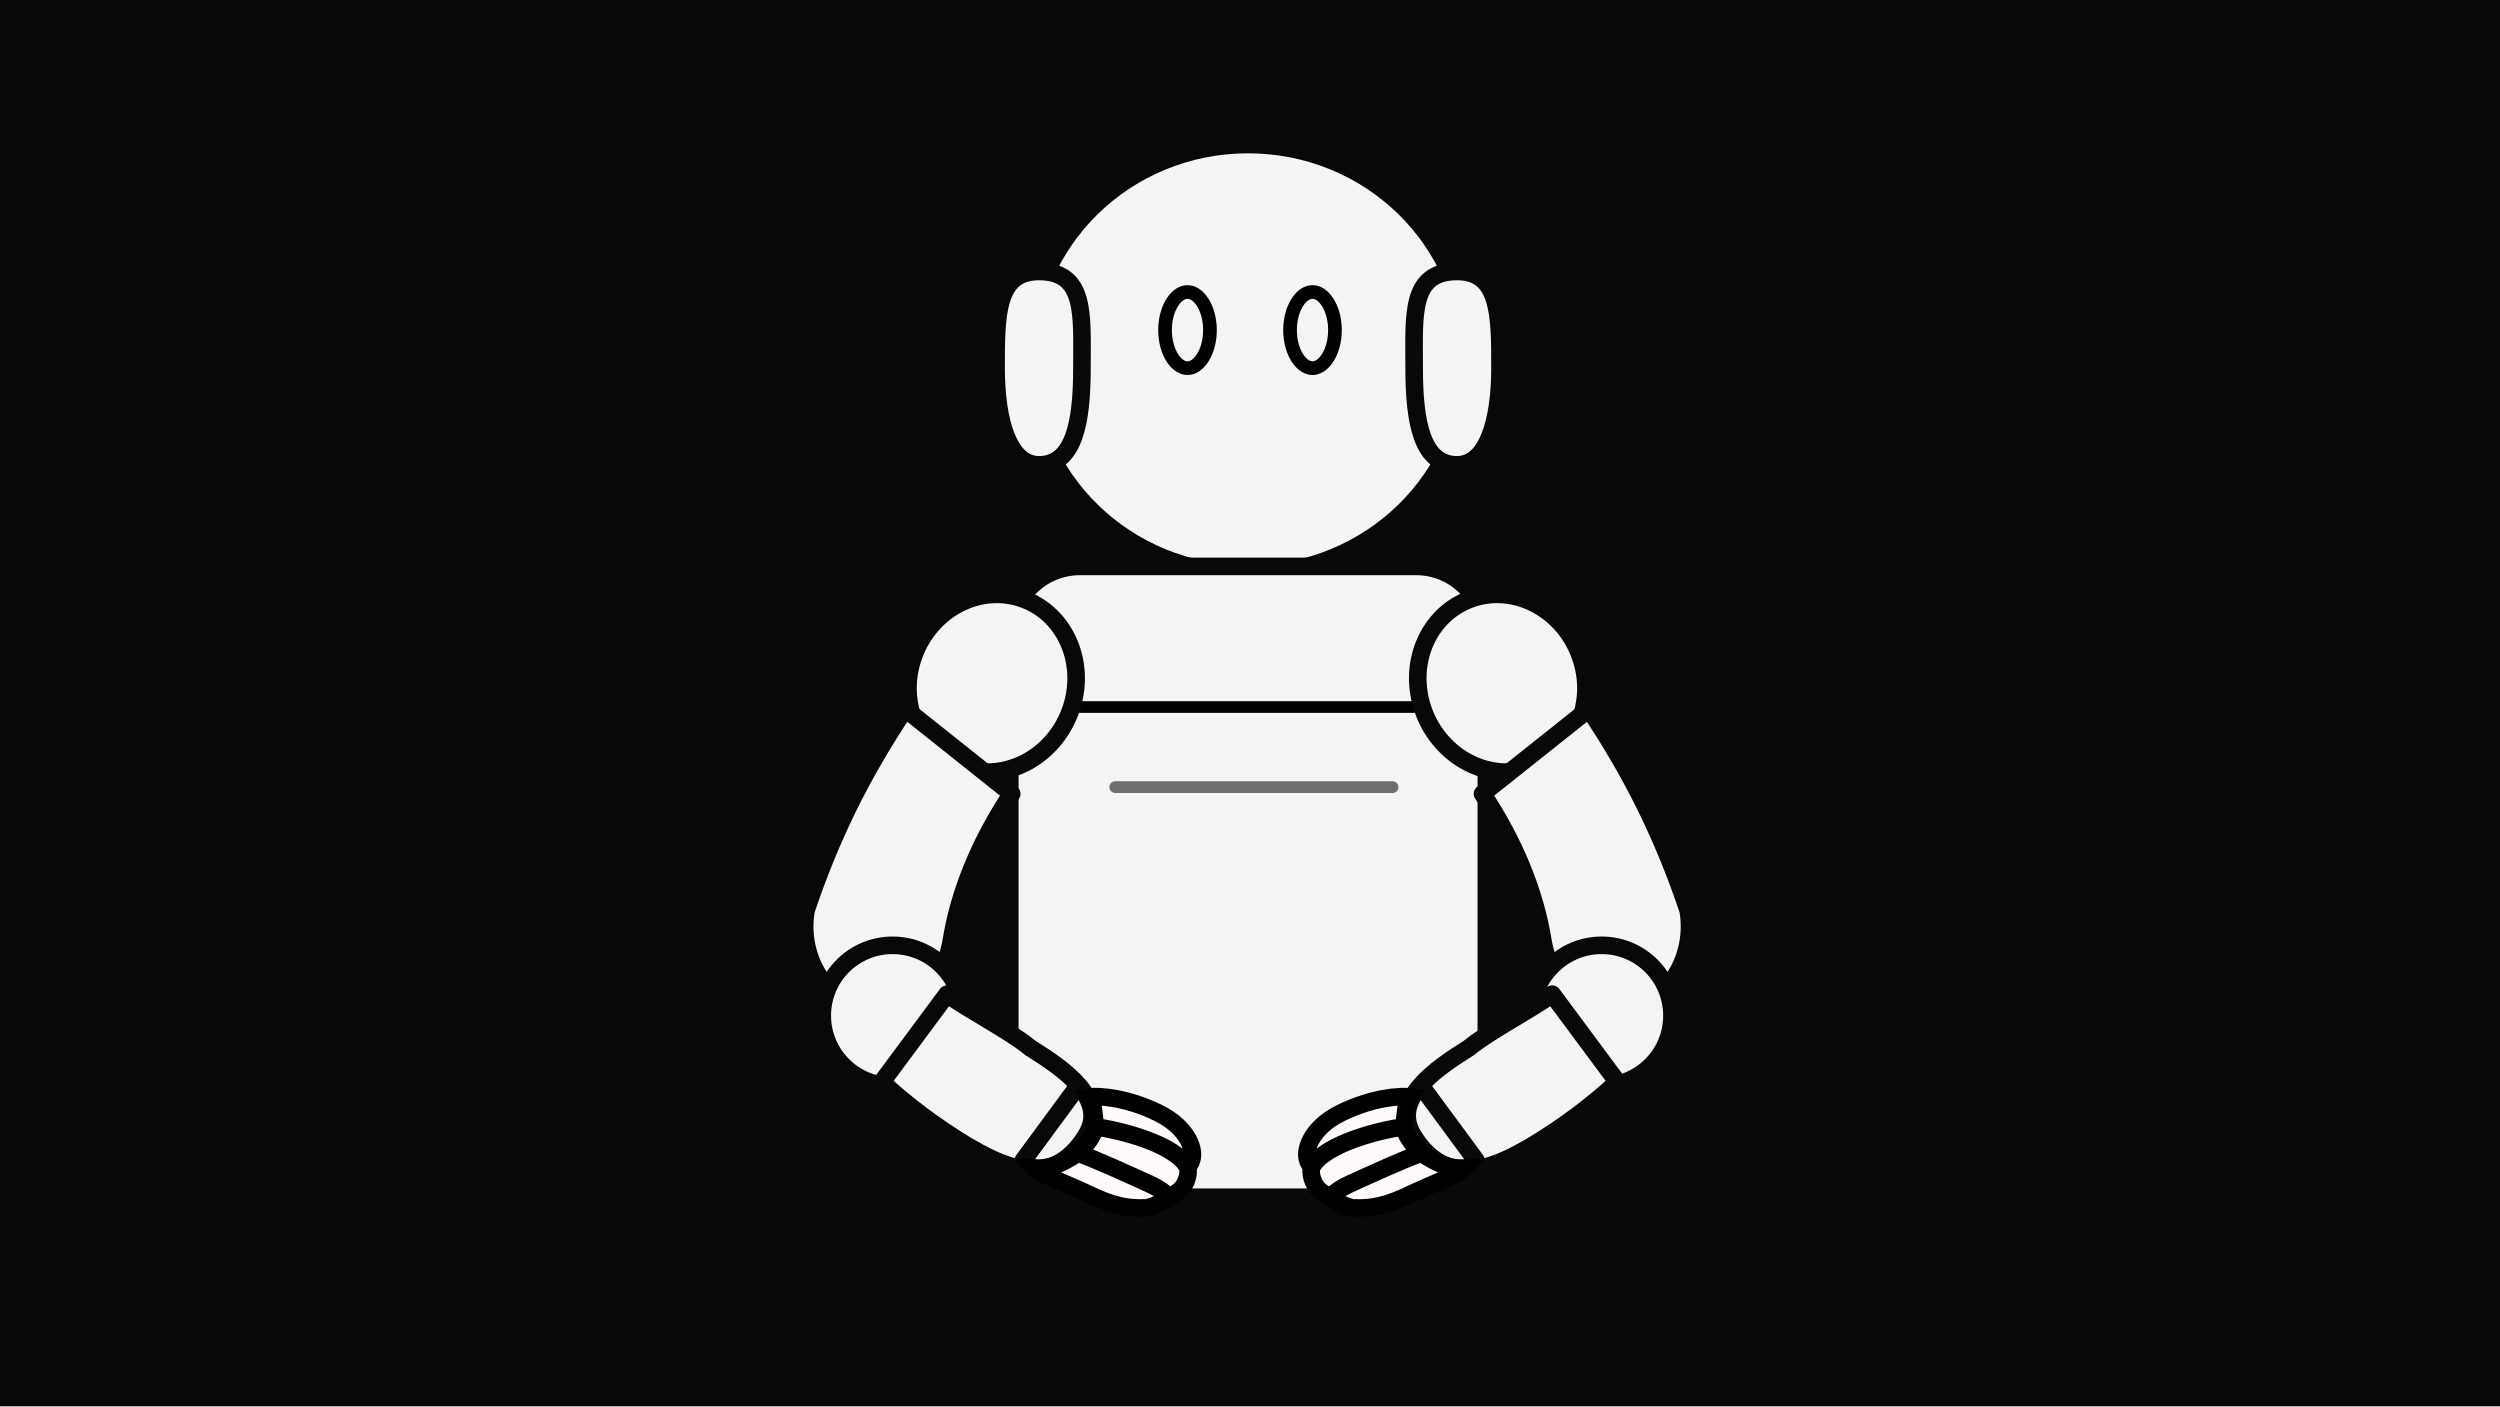
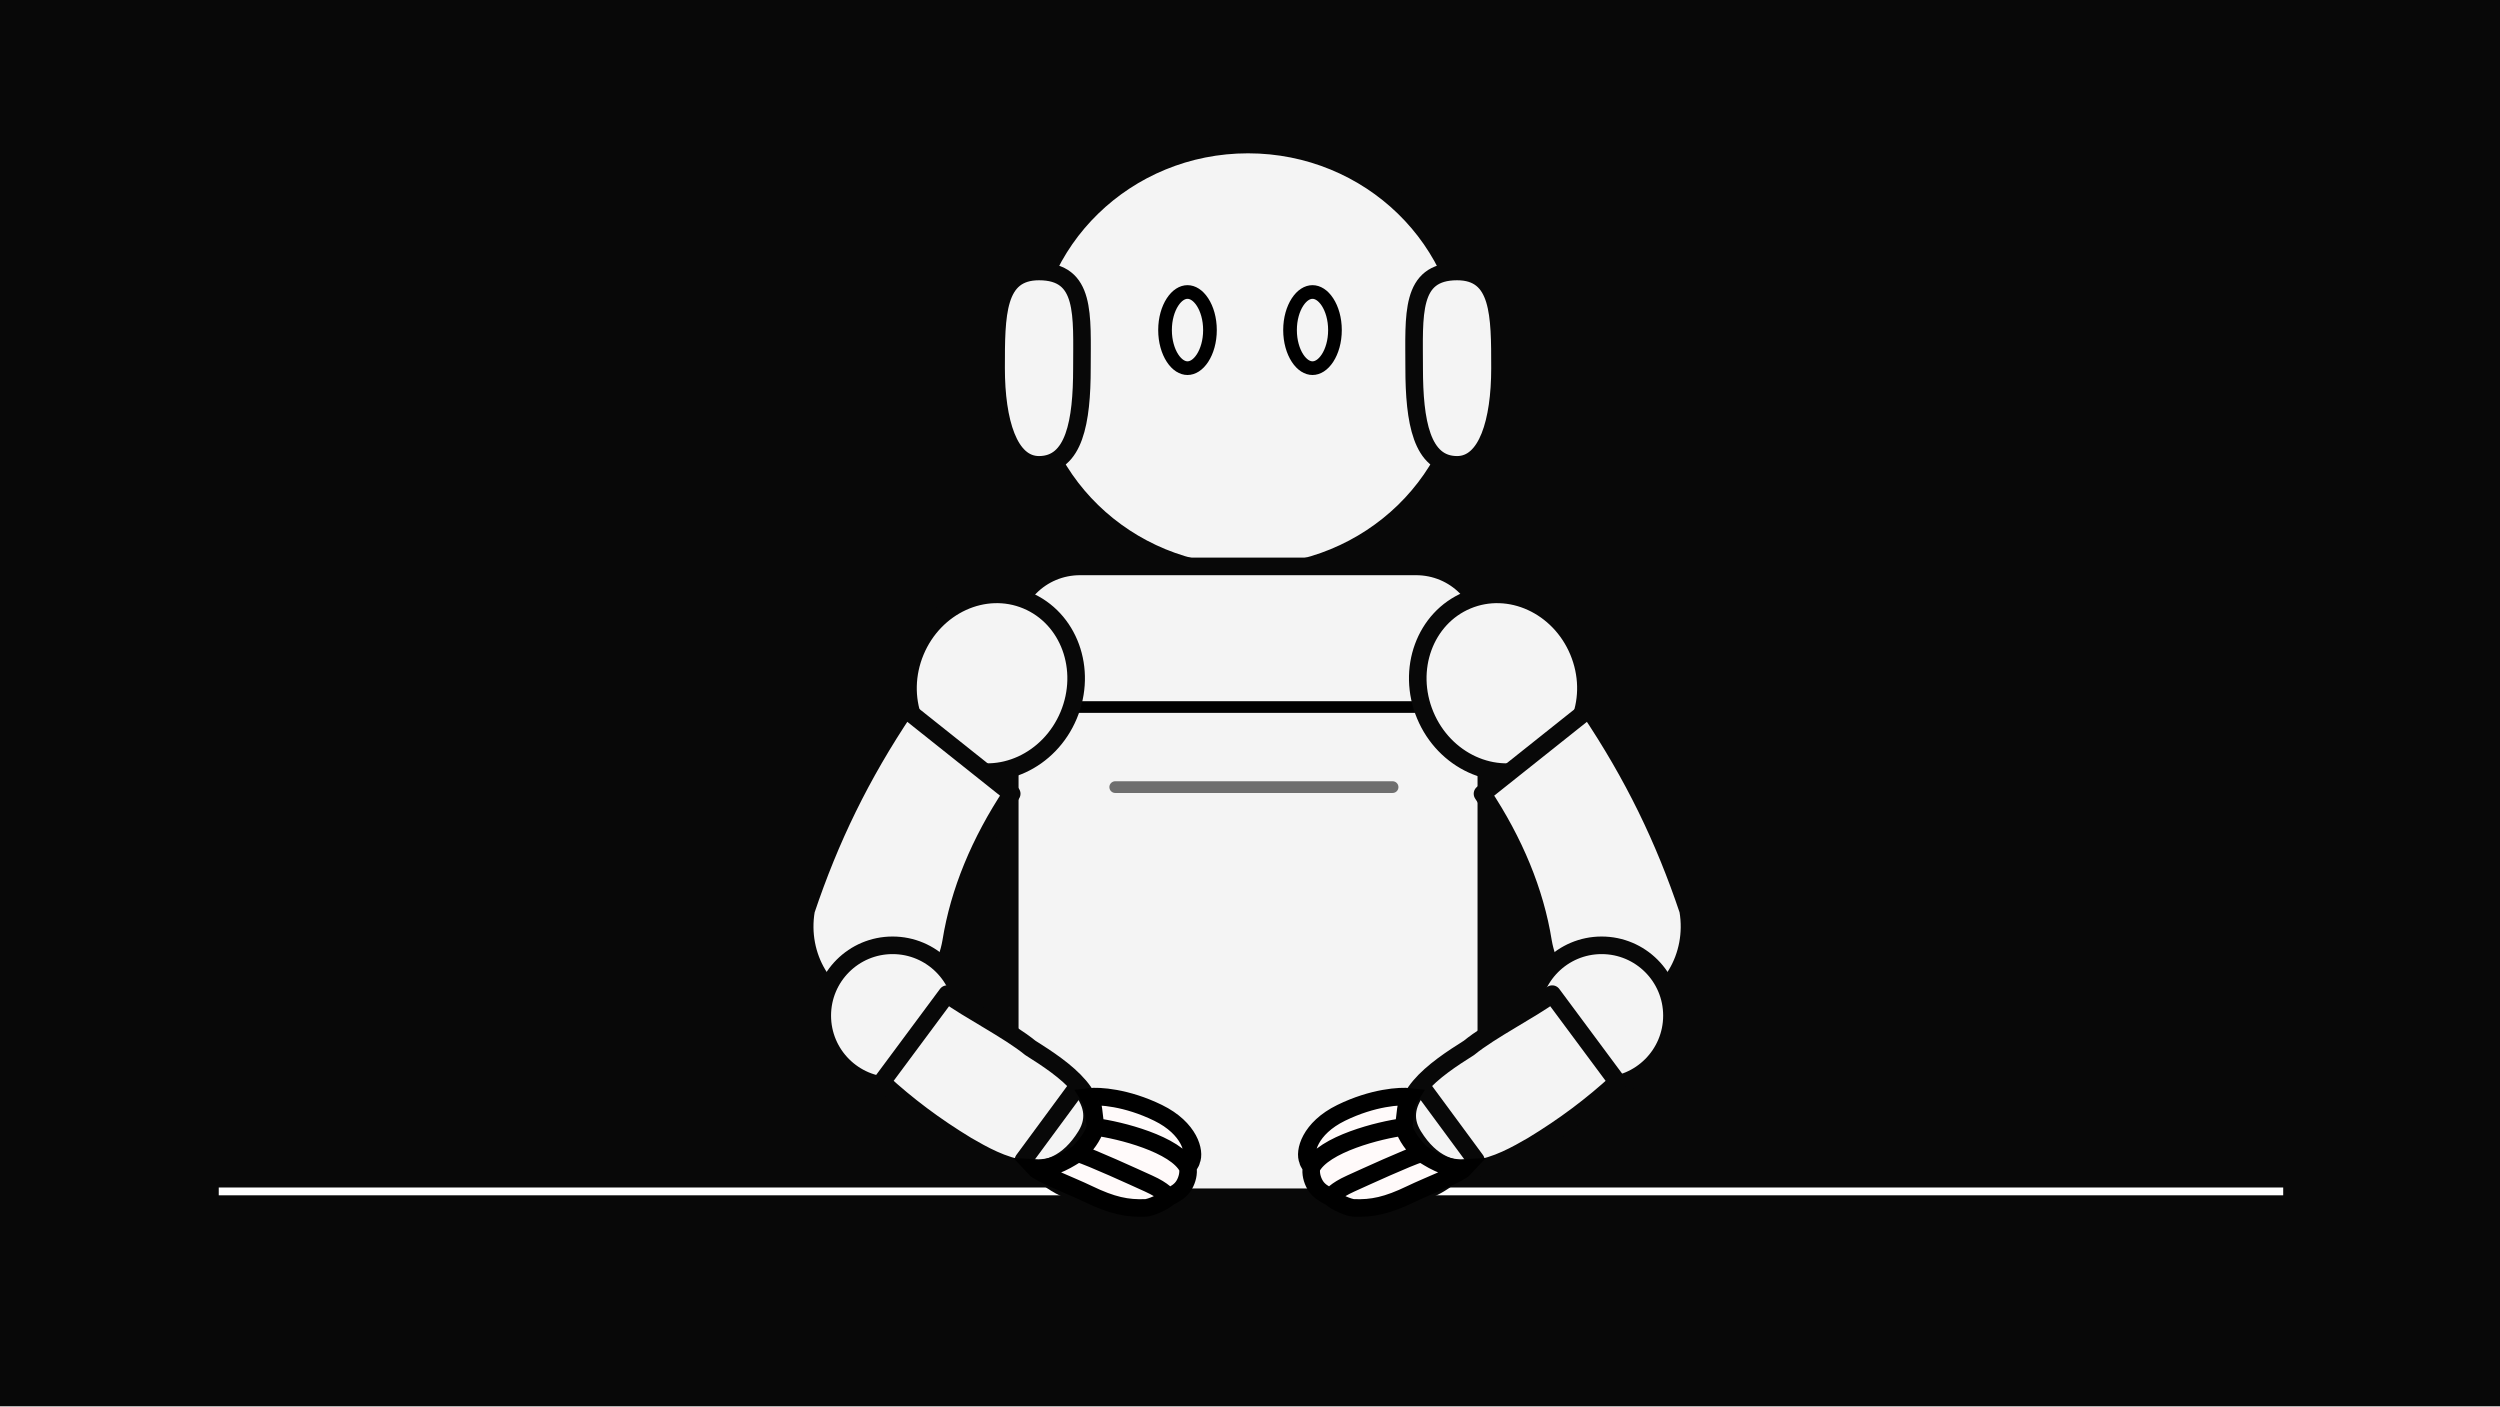
<svg xmlns="http://www.w3.org/2000/svg" width="1280" height="720" viewBox="0 0 1280 720" fill="none">
  <g clip-path="url(#clip0_310_85)">
    <path d="M1280 0H0V720H1280V0Z" fill="#080808" />
+     <line x1="112" y1="610" x2="1169" y2="610" stroke="white" stroke-width="4" />
    <path d="M639 294C701.408 294 752 244.751 752 184C752 123.249 701.408 74 639 74C576.592 74 526 123.249 526 184C526 244.751 576.592 294 639 294Z" fill="#F4F4F4" stroke="#080808" stroke-width="9" stroke-linecap="round" stroke-linejoin="round" />
    <path d="M531.974 238C550.103 238 553.948 215.838 553.948 188.5C553.948 161.162 556.145 139 531.974 139C510 139 510 161.162 510 188.5C510 215.838 516.592 238 531.974 238Z" fill="#F4F4F4" stroke="#080808" stroke-width="9" stroke-linecap="round" stroke-linejoin="round" />
    <path d="M746.026 238C727.897 238 724.052 215.838 724.052 188.5C724.052 161.162 721.855 139 746.026 139C768 139 768 161.162 768 188.5C768 215.838 761.408 238 746.026 238Z" fill="#F4F4F4" stroke="#080808" stroke-width="9" stroke-linecap="round" stroke-linejoin="round" />
    <path d="M517 326C517 306 533 290 553 290H725C745 290 761 306 761 326V564C761 591 739 613 712 613H566C539 613 517 591 517 564V326Z" fill="#F4F4F4" stroke="#080808" stroke-width="9" stroke-linecap="round" stroke-linejoin="round" />
    <path d="M538 362L746 362" stroke="black" stroke-width="6" stroke-linecap="round" stroke-linejoin="round" />
    <path opacity="0.55" d="M571 403L713 403" stroke="black" stroke-width="6" stroke-linecap="round" stroke-linejoin="round" />
    <path d="M608 149.5C610.571 149.5 613.361 151.101 615.675 154.648C617.967 158.164 619.5 163.228 619.5 169C619.5 174.772 617.967 179.836 615.675 183.352C613.361 186.899 610.571 188.5 608 188.5C605.429 188.5 602.639 186.899 600.325 183.352C598.033 179.836 596.5 174.772 596.5 169C596.5 163.228 598.033 158.164 600.325 154.648C602.639 151.101 605.429 149.5 608 149.5Z" stroke="black" stroke-width="7" />
    <path d="M672 149.5C674.571 149.5 677.361 151.101 679.675 154.648C681.967 158.164 683.5 163.228 683.5 169C683.5 174.772 681.967 179.836 679.675 183.352C677.361 186.899 674.571 188.5 672 188.5C669.429 188.5 666.639 186.899 664.325 183.352C662.033 179.836 660.5 174.772 660.5 169C660.5 163.228 662.033 158.164 664.325 154.648C666.639 151.101 669.429 149.5 672 149.5Z" stroke="black" stroke-width="7" />
    <path d="M490.22 392.272C511.88 401.314 537.373 389.639 547.16 366.194C556.947 342.75 547.322 316.415 525.661 307.372C504.001 298.33 478.508 310.005 468.721 333.45C458.934 356.894 468.559 383.23 490.22 392.272Z" fill="#F4F4F4" stroke="#080808" stroke-width="9" stroke-linecap="round" stroke-linejoin="round" />
    <path d="M786.661 392.272C765.001 401.314 739.508 389.639 729.721 366.194C719.934 342.75 729.559 316.415 751.22 307.372C772.88 298.33 798.374 310.005 808.16 333.45C817.947 356.894 808.322 383.23 786.661 392.272Z" fill="#F4F4F4" stroke="#080808" stroke-width="9" stroke-linecap="round" stroke-linejoin="round" />
    <path d="M463.5 363C440.647 397.086 425 429.5 412.713 466.044C408.632 489.715 422.507 512.438 442.912 517.172C463.316 521.907 482.904 505.811 486.985 482.14C491.066 456.576 501.676 431.012 518 406.394L463.5 363Z" fill="#F4F4F4" stroke="#080808" stroke-width="9" stroke-linecap="round" stroke-linejoin="round" />
    <path d="M813.535 363C836.388 397.086 852.035 429.5 864.321 466.044C868.402 489.715 854.527 512.438 834.123 517.172C813.718 521.907 794.13 505.811 790.049 482.14C785.968 456.576 775.358 431.012 759.035 406.394L813.535 363Z" fill="#F4F4F4" stroke="#080808" stroke-width="9" stroke-linecap="round" stroke-linejoin="round" />
    <path d="M457 556C476.882 556 493 539.882 493 520C493 500.118 476.882 484 457 484C437.118 484 421 500.118 421 520C421 539.882 437.118 556 457 556Z" fill="#F4F4F4" stroke="#080808" stroke-width="9" stroke-linecap="round" stroke-linejoin="round" />
    <path d="M820.035 556C800.152 556 784.035 539.882 784.035 520C784.035 500.118 800.152 484 820.035 484C839.917 484 856.035 500.118 856.035 520C856.035 539.882 839.917 556 820.035 556Z" fill="#F4F4F4" stroke="#080808" stroke-width="9" stroke-linecap="round" stroke-linejoin="round" />
    <path d="M451.5 554C464.484 565.91 478.409 576.423 495 586.5C510.87 595.661 537.779 611 556 581.5C567.5 562.881 545 547.5 527.5 536.5C516.5 527.5 495.582 516.936 484.903 509L451.5 554Z" fill="#F4F4F4" stroke="#080808" stroke-width="9" stroke-linecap="round" stroke-linejoin="round" />
    <path d="M524 594L552 556" stroke="#080808" stroke-width="9" stroke-linecap="round" stroke-linejoin="round" />
    <path d="M557.641 561.605C562.632 561.017 576.678 561.827 592.93 569.773C609.182 577.719 611.988 589.886 609.979 594.164C609.835 595.398 608.636 596.462 608.161 597.848C608.659 600.708 607.858 603.974 606.359 606.58C604.502 609.806 601.787 611.164 598.393 613.018C595.538 615.597 589.007 618.35 586.535 618.449C577.102 618.829 569.388 617.225 557.214 611.347C548.05 606.923 532.591 601.182 529.703 598.037C540.552 598.674 547.718 592.789 552 590.5C556 586.5 559.5 582 561 577C559.72 569.646 560.318 565.909 557.641 561.605Z" fill="#FFFAFA" />
    <path d="M552 590.5C558.983 592.652 580.271 602.445 588.08 605.974C596.149 609.62 597.764 612.426 598.393 613.018M552 590.5C556 586.5 559.5 582 561 577M552 590.5C547.718 592.789 540.552 598.674 529.703 598.037C532.591 601.182 548.05 606.923 557.214 611.347C569.388 617.225 577.102 618.829 586.535 618.449C589.007 618.35 595.538 615.597 598.393 613.018M598.393 613.018C601.787 611.164 604.502 609.806 606.359 606.58C607.858 603.974 608.659 600.708 608.161 597.848M561 577C573.12 578.538 602.108 585.769 608.161 597.848M561 577C559.72 569.646 560.318 565.909 557.641 561.605C562.632 561.017 576.678 561.827 592.93 569.773C609.182 577.719 611.988 589.886 609.979 594.164C609.835 595.398 608.636 596.462 608.161 597.848" stroke="black" stroke-width="9" />
    <path d="M828.131 554C815.147 565.91 801.222 576.423 784.631 586.5C768.761 595.661 741.851 611 723.631 581.5C712.131 562.881 734.631 547.5 752.131 536.5C763.131 527.5 784.049 516.936 794.728 509L828.131 554Z" fill="#F4F4F4" stroke="#080808" stroke-width="9" stroke-linecap="round" stroke-linejoin="round" />
    <path d="M755.631 594L727.631 556" stroke="#080808" stroke-width="9" stroke-linecap="round" stroke-linejoin="round" />
    <path d="M721.99 561.605C716.998 561.017 702.953 561.827 686.701 569.773C670.449 577.719 667.643 589.886 669.651 594.164C669.796 595.398 670.995 596.462 671.47 597.848C670.972 600.708 671.772 603.974 673.272 606.58C675.129 609.806 677.843 611.164 681.238 613.018C684.092 615.597 690.624 618.35 693.096 618.449C702.529 618.829 710.242 617.225 722.417 611.347C731.581 606.923 747.04 601.182 749.928 598.037C739.078 598.674 731.913 592.789 727.631 590.5C723.631 586.5 720.131 582 718.631 577C719.911 569.646 719.313 565.909 721.99 561.605Z" fill="#FFFAFA" />
    <path d="M727.631 590.5C720.648 592.652 699.36 602.445 691.55 605.974C683.481 609.62 681.867 612.426 681.238 613.018M727.631 590.5C723.631 586.5 720.131 582 718.631 577M727.631 590.5C731.913 592.789 739.078 598.674 749.928 598.037C747.04 601.182 731.581 606.923 722.417 611.347C710.242 617.225 702.529 618.829 693.096 618.449C690.624 618.35 684.092 615.597 681.238 613.018M681.238 613.018C677.843 611.164 675.129 609.806 673.272 606.58C671.772 603.974 670.972 600.708 671.47 597.848M718.631 577C706.511 578.538 677.523 585.769 671.47 597.848M718.631 577C719.911 569.646 719.313 565.909 721.99 561.605C716.998 561.017 702.953 561.827 686.701 569.773C670.449 577.719 667.643 589.886 669.651 594.164C669.796 595.398 670.995 596.462 671.47 597.848" stroke="black" stroke-width="9" />
  </g>
  <defs>
    <clipPath id="clip0_310_85">
      <rect width="1280" height="720" fill="white" />
    </clipPath>
  </defs>
</svg>
